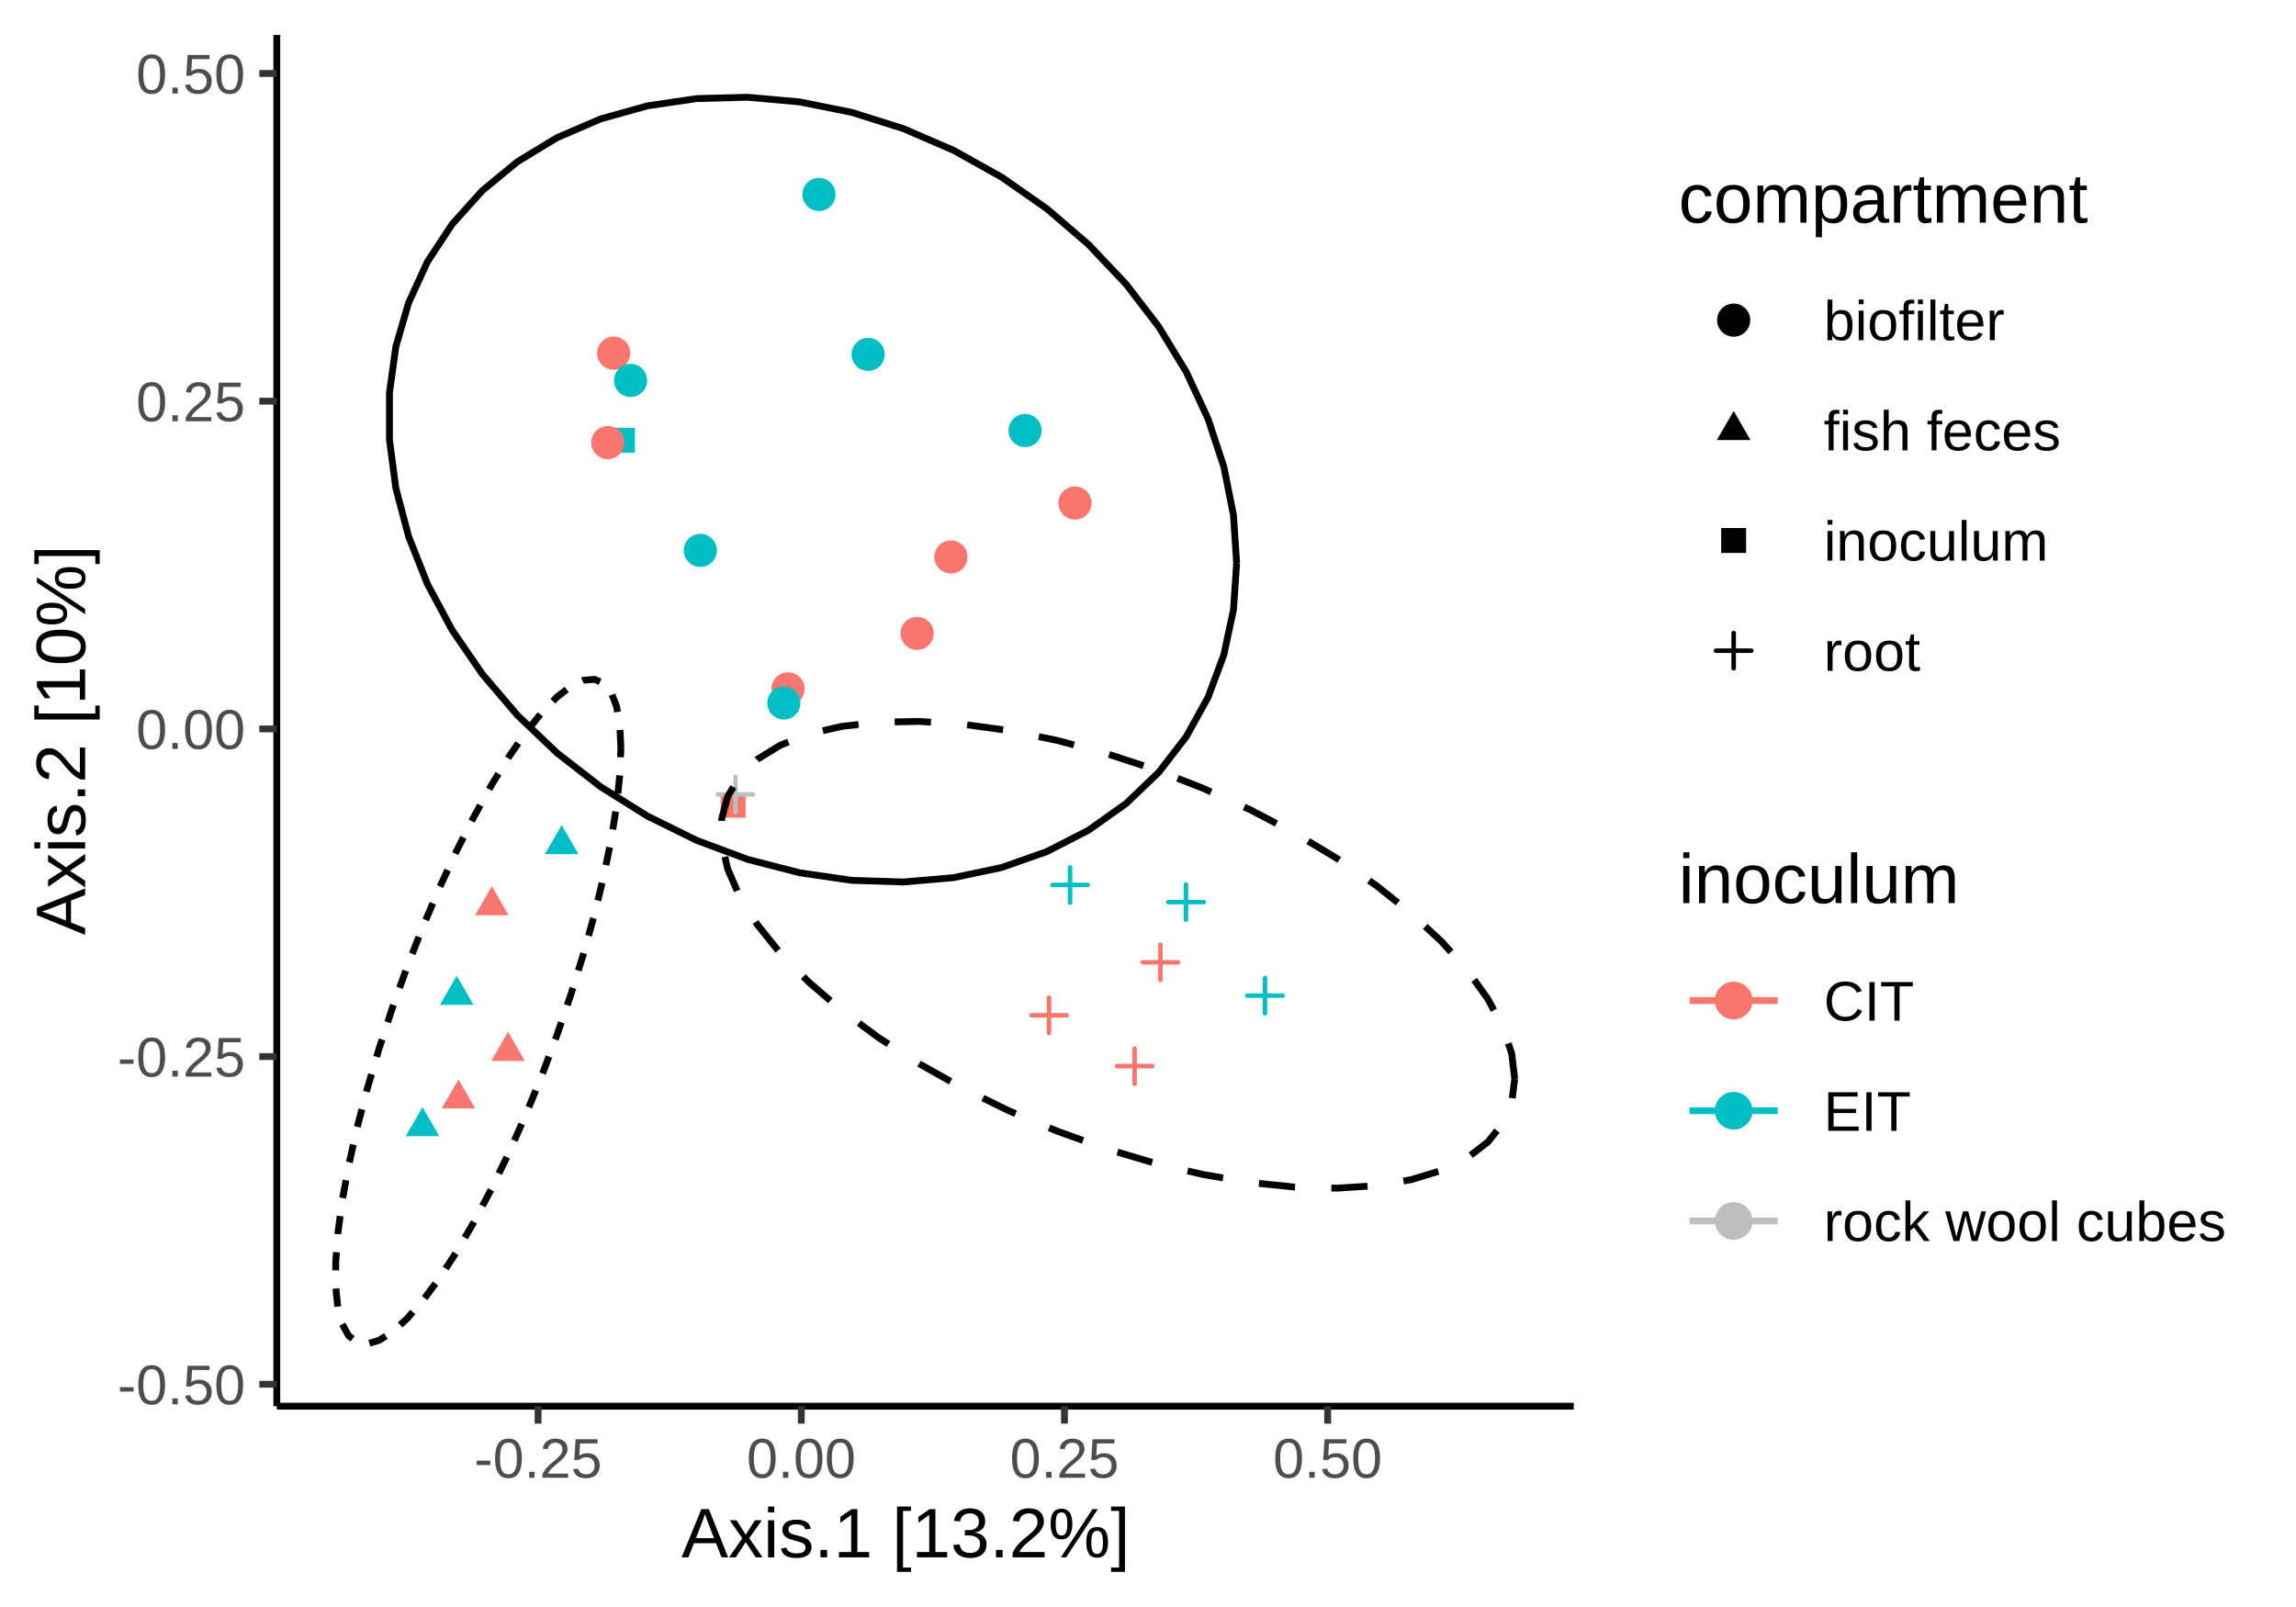
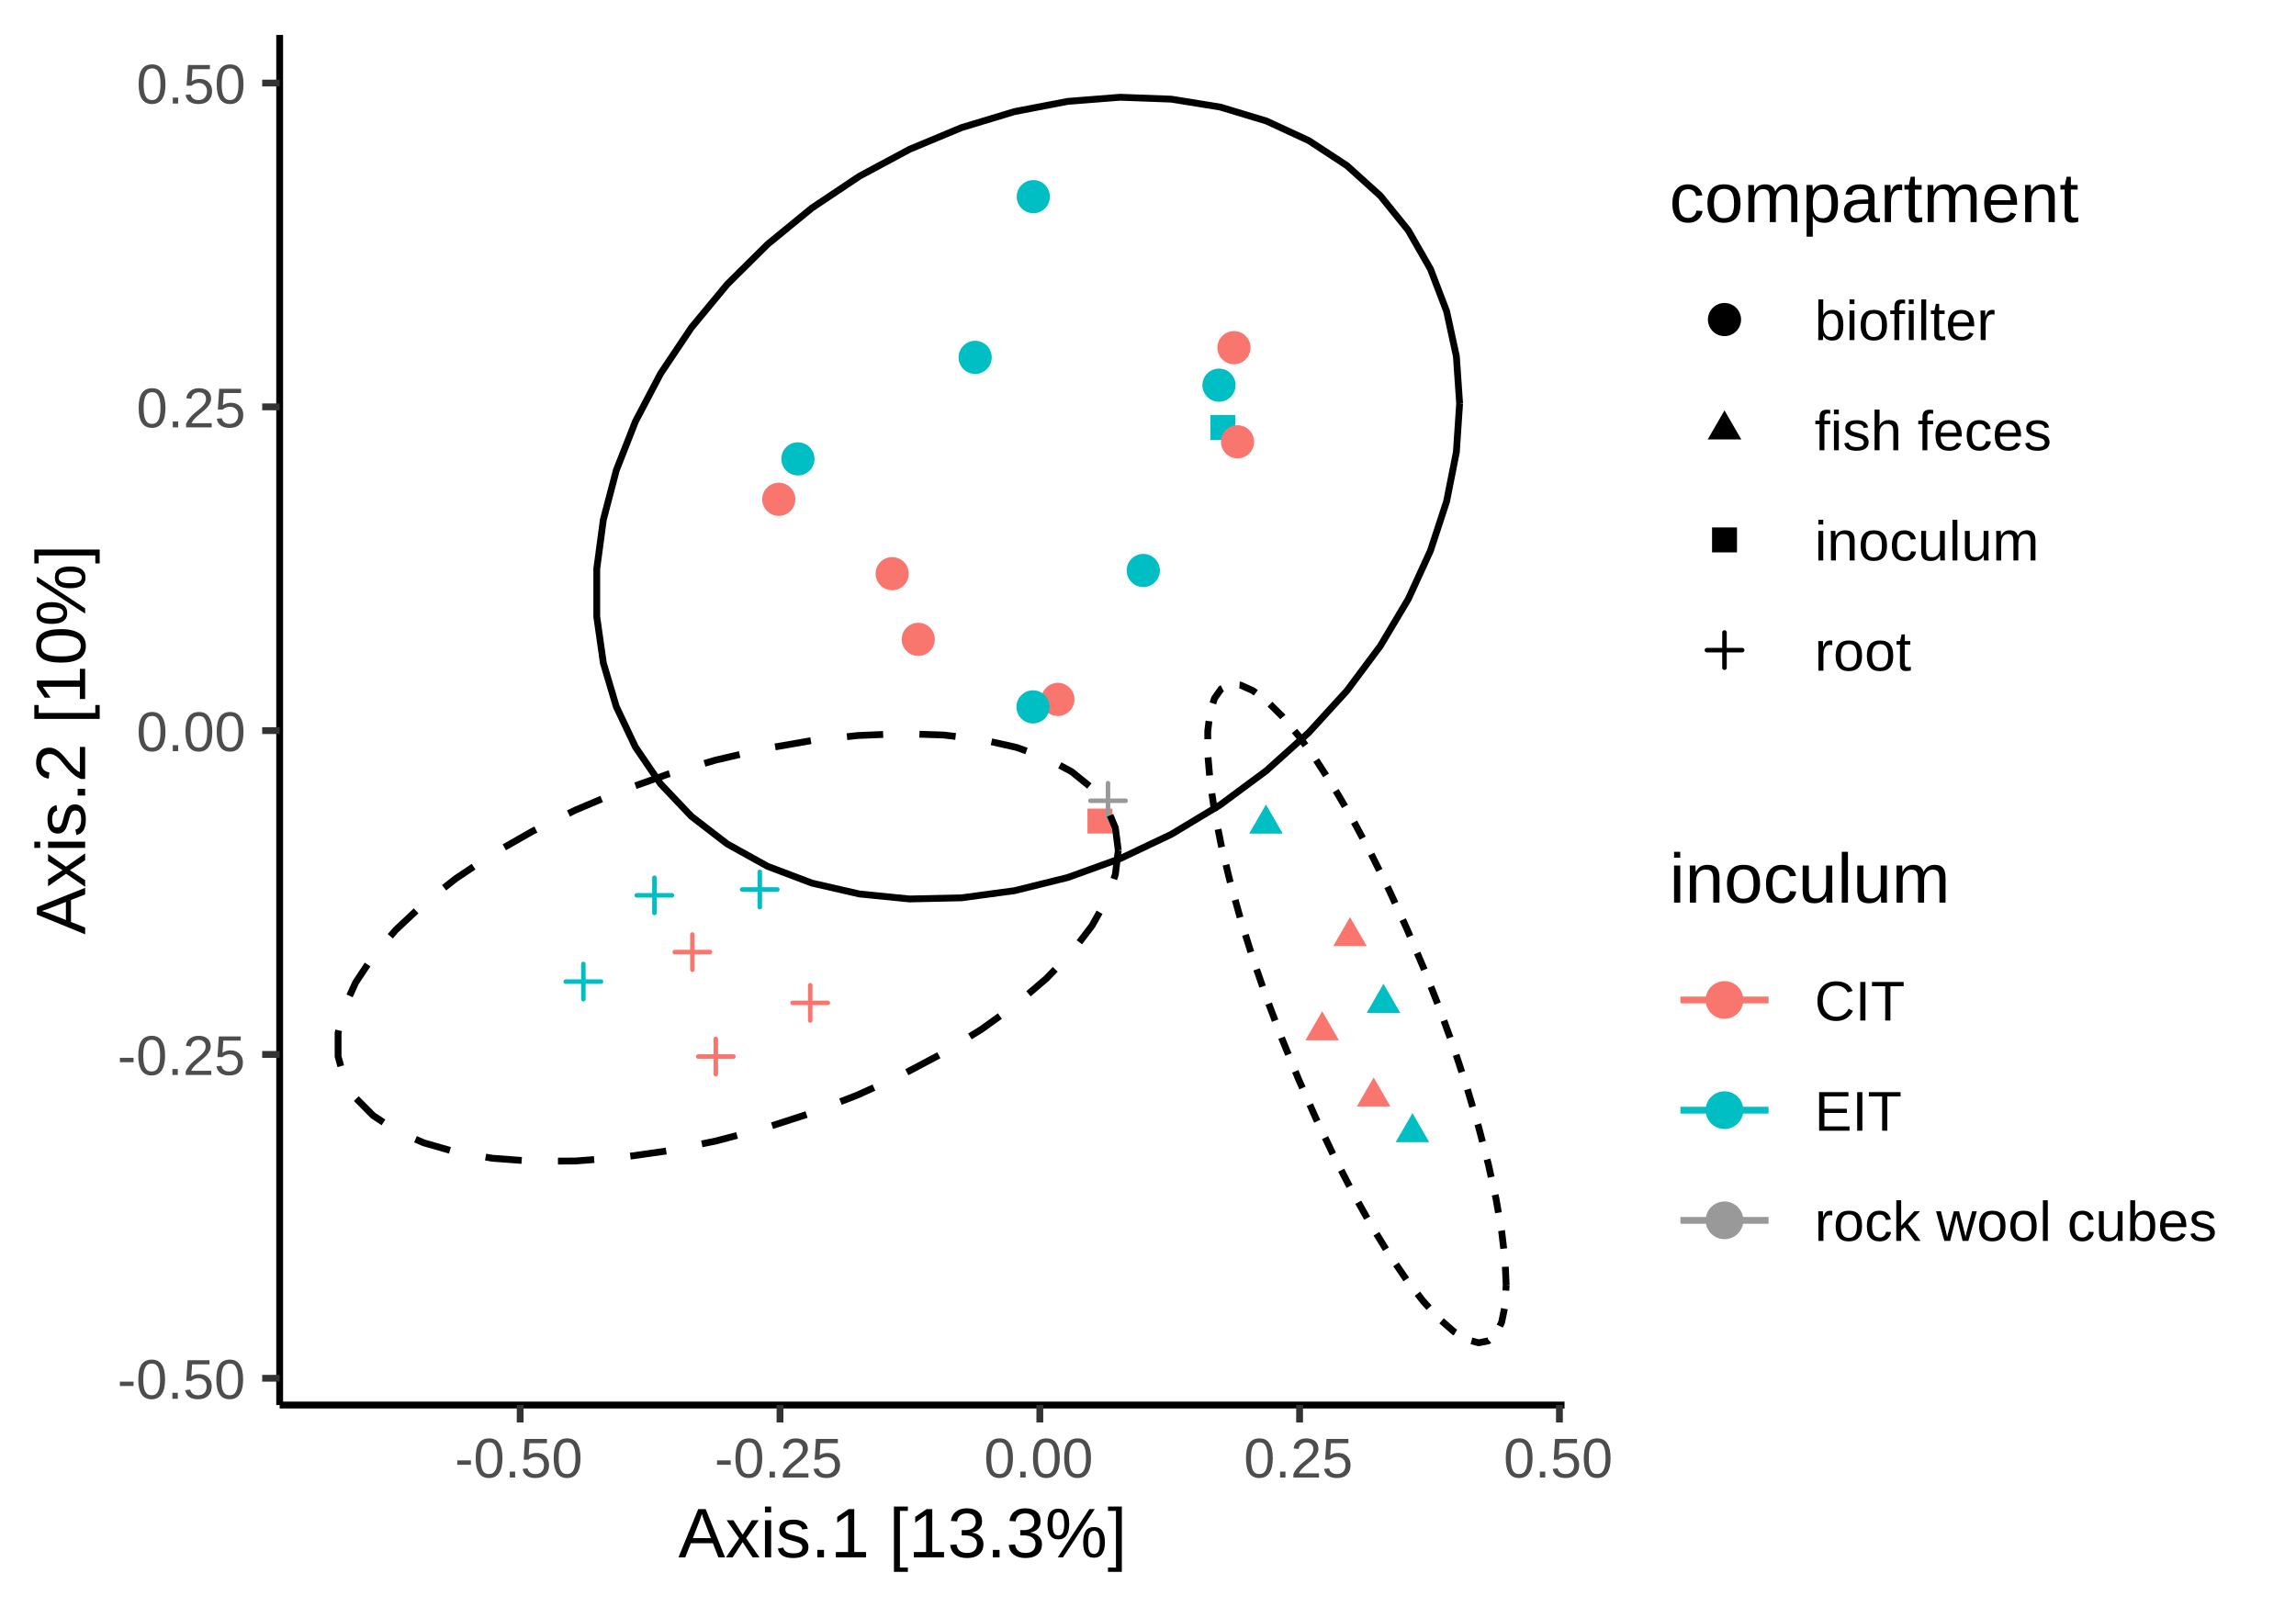
<svg xmlns="http://www.w3.org/2000/svg" viewBox="0 0 360.00 252.00">
  <defs>
    <style type="text/css">
    line, polyline, polygon, path, rect, circle {
      fill: none;
      stroke: #000000;
      stroke-linecap: round;
      stroke-linejoin: round;
      stroke-miterlimit: 10.00;
    }
  </style>
  </defs>
  <rect width="100%" height="100%" style="stroke: none; fill: #FFFFFF;" />
  <rect x="0.00" y="0.00" width="360.00" height="252.00" style="stroke-width: 1.07; stroke: #FFFFFF; fill: #FFFFFF;" />
  <defs>
-     <clipPath id="cpNDMuNDB8MjQ2Ljc1fDIyMC41MXw1LjQ4">
-       <rect x="43.40" y="5.48" width="203.35" height="215.03" />
+     <clipPath id="cpNDMuODV8MjQ1LjMxfDIyMC4zM3w1LjQ4">
+       <rect x="43.85" y="5.48" width="201.46" height="214.85" />
    </clipPath>
  </defs>
-   <rect x="43.40" y="5.48" width="203.35" height="215.03" style="stroke-width: 1.07; stroke: none; fill: #FFFFFF;" clip-path="url(#cpNDMuNDB8MjQ2Ljc1fDIyMC41MXw1LjQ4)" />
-   <polygon points="95.64,70.99 99.55,70.99 99.55,67.08 95.64,67.08 " style="stroke-width: 0.71; stroke: none; fill: #00BFC4;" clip-path="url(#cpNDMuNDB8MjQ2Ljc1fDIyMC41MXw1LjQ4)" />
-   <polygon points="113.00,128.23 116.91,128.23 116.91,124.32 113.00,124.32 " style="stroke-width: 0.71; stroke: none; fill: #F8766D;" clip-path="url(#cpNDMuNDB8MjQ2Ljc1fDIyMC41MXw1LjQ4)" />
-   <polygon points="79.65,161.81 82.28,166.37 77.02,166.37 " style="stroke-width: 0.71; stroke: none; fill: #F8766D;" clip-path="url(#cpNDMuNDB8MjQ2Ljc1fDIyMC41MXw1LjQ4)" />
-   <polygon points="77.12,138.97 79.75,143.53 74.49,143.53 " style="stroke-width: 0.71; stroke: none; fill: #F8766D;" clip-path="url(#cpNDMuNDB8MjQ2Ljc1fDIyMC41MXw1LjQ4)" />
-   <polygon points="71.89,169.27 74.52,173.83 69.26,173.83 " style="stroke-width: 0.71; stroke: none; fill: #F8766D;" clip-path="url(#cpNDMuNDB8MjQ2Ljc1fDIyMC41MXw1LjQ4)" />
-   <polygon points="66.25,173.61 68.88,178.17 63.61,178.17 " style="stroke-width: 0.71; stroke: none; fill: #00BFC4;" clip-path="url(#cpNDMuNDB8MjQ2Ljc1fDIyMC41MXw1LjQ4)" />
-   <polygon points="88.07,129.38 90.70,133.94 85.44,133.94 " style="stroke-width: 0.71; stroke: none; fill: #00BFC4;" clip-path="url(#cpNDMuNDB8MjQ2Ljc1fDIyMC41MXw1LjQ4)" />
-   <polygon points="71.61,153.01 74.24,157.57 68.98,157.57 " style="stroke-width: 0.71; stroke: none; fill: #00BFC4;" clip-path="url(#cpNDMuNDB8MjQ2Ljc1fDIyMC41MXw1LjQ4)" />
-   <line x1="112.55" y1="124.58" x2="118.08" y2="124.58" style="stroke-width: 0.71; stroke: #BEBEBE;" clip-path="url(#cpNDMuNDB8MjQ2Ljc1fDIyMC41MXw1LjQ4)" />
-   <line x1="115.32" y1="127.34" x2="115.32" y2="121.81" style="stroke-width: 0.71; stroke: #BEBEBE;" clip-path="url(#cpNDMuNDB8MjQ2Ljc1fDIyMC41MXw1LjQ4)" />
-   <circle cx="123.56" cy="108.03" r="1.95pt" style="stroke-width: 0.71; stroke: none; fill: #F8766D;" clip-path="url(#cpNDMuNDB8MjQ2Ljc1fDIyMC41MXw1LjQ4)" />
-   <circle cx="96.22" cy="55.38" r="1.95pt" style="stroke-width: 0.71; stroke: none; fill: #F8766D;" clip-path="url(#cpNDMuNDB8MjQ2Ljc1fDIyMC41MXw1LjQ4)" />
-   <circle cx="95.30" cy="69.40" r="1.95pt" style="stroke-width: 0.71; stroke: none; fill: #F8766D;" clip-path="url(#cpNDMuNDB8MjQ2Ljc1fDIyMC41MXw1LjQ4)" />
-   <circle cx="98.87" cy="59.66" r="1.95pt" style="stroke-width: 0.71; stroke: none; fill: #00BFC4;" clip-path="url(#cpNDMuNDB8MjQ2Ljc1fDIyMC41MXw1LjQ4)" />
-   <circle cx="122.90" cy="110.24" r="1.95pt" style="stroke-width: 0.71; stroke: none; fill: #00BFC4;" clip-path="url(#cpNDMuNDB8MjQ2Ljc1fDIyMC41MXw1LjQ4)" />
-   <circle cx="109.81" cy="86.31" r="1.95pt" style="stroke-width: 0.71; stroke: none; fill: #00BFC4;" clip-path="url(#cpNDMuNDB8MjQ2Ljc1fDIyMC41MXw1LjQ4)" />
-   <circle cx="149.10" cy="87.34" r="1.95pt" style="stroke-width: 0.71; stroke: none; fill: #F8766D;" clip-path="url(#cpNDMuNDB8MjQ2Ljc1fDIyMC41MXw1LjQ4)" />
-   <circle cx="168.55" cy="78.88" r="1.95pt" style="stroke-width: 0.71; stroke: none; fill: #F8766D;" clip-path="url(#cpNDMuNDB8MjQ2Ljc1fDIyMC41MXw1LjQ4)" />
-   <circle cx="143.80" cy="99.32" r="1.95pt" style="stroke-width: 0.71; stroke: none; fill: #F8766D;" clip-path="url(#cpNDMuNDB8MjQ2Ljc1fDIyMC41MXw1LjQ4)" />
-   <circle cx="160.73" cy="67.51" r="1.95pt" style="stroke-width: 0.71; stroke: none; fill: #00BFC4;" clip-path="url(#cpNDMuNDB8MjQ2Ljc1fDIyMC41MXw1LjQ4)" />
-   <circle cx="128.41" cy="30.49" r="1.95pt" style="stroke-width: 0.71; stroke: none; fill: #00BFC4;" clip-path="url(#cpNDMuNDB8MjQ2Ljc1fDIyMC41MXw1LjQ4)" />
-   <circle cx="136.12" cy="55.57" r="1.95pt" style="stroke-width: 0.71; stroke: none; fill: #00BFC4;" clip-path="url(#cpNDMuNDB8MjQ2Ljc1fDIyMC41MXw1LjQ4)" />
-   <line x1="179.18" y1="150.90" x2="184.71" y2="150.90" style="stroke-width: 0.71; stroke: #F8766D;" clip-path="url(#cpNDMuNDB8MjQ2Ljc1fDIyMC41MXw1LjQ4)" />
-   <line x1="181.95" y1="153.66" x2="181.95" y2="148.13" style="stroke-width: 0.71; stroke: #F8766D;" clip-path="url(#cpNDMuNDB8MjQ2Ljc1fDIyMC41MXw1LjQ4)" />
-   <line x1="175.14" y1="167.18" x2="180.67" y2="167.18" style="stroke-width: 0.71; stroke: #F8766D;" clip-path="url(#cpNDMuNDB8MjQ2Ljc1fDIyMC41MXw1LjQ4)" />
-   <line x1="177.90" y1="169.95" x2="177.90" y2="164.42" style="stroke-width: 0.71; stroke: #F8766D;" clip-path="url(#cpNDMuNDB8MjQ2Ljc1fDIyMC41MXw1LjQ4)" />
-   <line x1="161.72" y1="159.22" x2="167.25" y2="159.22" style="stroke-width: 0.71; stroke: #F8766D;" clip-path="url(#cpNDMuNDB8MjQ2Ljc1fDIyMC41MXw1LjQ4)" />
-   <line x1="164.48" y1="161.98" x2="164.48" y2="156.45" style="stroke-width: 0.71; stroke: #F8766D;" clip-path="url(#cpNDMuNDB8MjQ2Ljc1fDIyMC41MXw1LjQ4)" />
-   <line x1="195.58" y1="156.13" x2="201.11" y2="156.13" style="stroke-width: 0.71; stroke: #00BFC4;" clip-path="url(#cpNDMuNDB8MjQ2Ljc1fDIyMC41MXw1LjQ4)" />
-   <line x1="198.34" y1="158.90" x2="198.34" y2="153.37" style="stroke-width: 0.71; stroke: #00BFC4;" clip-path="url(#cpNDMuNDB8MjQ2Ljc1fDIyMC41MXw1LjQ4)" />
-   <line x1="183.19" y1="141.46" x2="188.72" y2="141.46" style="stroke-width: 0.71; stroke: #00BFC4;" clip-path="url(#cpNDMuNDB8MjQ2Ljc1fDIyMC41MXw1LjQ4)" />
-   <line x1="185.95" y1="144.22" x2="185.95" y2="138.69" style="stroke-width: 0.71; stroke: #00BFC4;" clip-path="url(#cpNDMuNDB8MjQ2Ljc1fDIyMC41MXw1LjQ4)" />
-   <line x1="165.02" y1="138.77" x2="170.55" y2="138.77" style="stroke-width: 0.71; stroke: #00BFC4;" clip-path="url(#cpNDMuNDB8MjQ2Ljc1fDIyMC41MXw1LjQ4)" />
-   <line x1="167.78" y1="141.54" x2="167.78" y2="136.01" style="stroke-width: 0.71; stroke: #00BFC4;" clip-path="url(#cpNDMuNDB8MjQ2Ljc1fDIyMC41MXw1LjQ4)" />
-   <polyline points="193.90,88.29 193.40,80.77 191.89,73.19 189.41,65.67 185.99,58.31 181.68,51.23 176.55,44.55 170.67,38.34 164.14,32.73 157.05,27.78 149.51,23.57 141.64,20.17 133.55,17.62 125.37,15.98 117.22,15.25 109.23,15.46 101.51,16.60 94.18,18.65 87.36,21.58 81.14,25.35 75.63,29.89 70.90,35.15 67.02,41.04 64.07,47.47 62.07,54.34 61.07,61.56 61.07,69.00 62.07,76.57 64.07,84.13 67.02,91.59 70.90,98.82 75.63,105.71 81.14,112.17 87.36,118.09 94.18,123.38 101.51,127.97 109.23,131.78 117.22,134.76 125.37,136.86 133.55,138.05 141.64,138.31 149.51,137.63 157.05,136.04 164.14,133.54 170.67,130.19 176.55,126.02 181.68,121.11 185.99,115.53 189.41,109.36 191.89,102.69 193.40,95.63 193.90,88.29 " style="stroke-width: 1.07; stroke-linecap: butt;" clip-path="url(#cpNDMuNDB8MjQ2Ljc1fDIyMC41MXw1LjQ4)" />
-   <polyline points="97.35,117.31 97.18,113.72 96.68,110.80 95.84,108.61 94.69,107.18 93.24,106.53 91.51,106.67 89.53,107.60 87.33,109.30 84.95,111.74 82.41,114.90 79.76,118.72 77.04,123.15 74.29,128.11 71.54,133.53 68.85,139.34 66.25,145.44 63.79,151.74 61.49,158.14 59.40,164.55 57.54,170.87 55.95,177.00 54.65,182.86 53.65,188.34 52.98,193.38 52.64,197.89 52.64,201.81 52.98,205.07 53.65,207.62 54.65,209.44 55.95,210.48 57.54,210.74 59.40,210.20 61.49,208.89 63.79,206.81 66.25,204.00 68.85,200.51 71.54,196.38 74.29,191.67 77.04,186.47 79.76,180.84 82.41,174.88 84.95,168.67 87.33,162.31 89.53,155.89 91.51,149.51 93.24,143.28 94.69,137.27 95.84,131.59 96.68,126.31 97.18,121.53 97.35,117.31 " style="stroke-width: 1.07; stroke-dasharray: 2.85,2.85; stroke-linecap: butt;" clip-path="url(#cpNDMuNDB8MjQ2Ljc1fDIyMC41MXw1LjQ4)" />
-   <polyline points="237.50,169.19 237.03,165.23 235.63,161.04 233.30,156.67 230.10,152.20 226.07,147.69 221.26,143.22 215.76,138.84 209.65,134.63 203.01,130.64 195.96,126.95 188.59,123.60 181.02,120.64 173.36,118.13 165.73,116.10 158.24,114.57 151.02,113.58 144.16,113.13 137.77,113.25 131.95,113.91 126.79,115.11 122.36,116.85 118.74,119.07 115.97,121.77 114.10,124.89 113.16,128.38 113.16,132.20 114.10,136.28 115.97,140.57 118.74,144.99 122.36,149.49 126.79,153.99 131.95,158.42 137.77,162.73 144.16,166.83 151.02,170.68 158.24,174.21 165.73,177.37 173.36,180.11 181.02,182.39 188.59,184.17 195.96,185.43 203.01,186.15 209.65,186.32 215.76,185.93 221.26,184.99 226.07,183.52 230.10,181.54 233.30,179.07 235.63,176.16 237.03,172.85 237.50,169.19 " style="stroke-width: 1.07; stroke-dasharray: 5.69,5.69; stroke-linecap: butt;" clip-path="url(#cpNDMuNDB8MjQ2Ljc1fDIyMC41MXw1LjQ4)" />
+   <rect x="43.85" y="5.48" width="201.46" height="214.85" style="stroke-width: 1.07; stroke: none; fill: #FFFFFF;" clip-path="url(#cpNDMuODV8MjQ1LjMxfDIyMC4zM3w1LjQ4)" />
+   <polygon points="189.78,68.98 193.69,68.98 193.69,65.07 189.78,65.07 " style="stroke-width: 0.71; stroke: none; fill: #00BFC4;" clip-path="url(#cpNDMuODV8MjQ1LjMxfDIyMC4zM3w1LjQ4)" />
+   <polygon points="170.51,130.71 174.42,130.71 174.42,126.80 170.51,126.80 " style="stroke-width: 0.71; stroke: none; fill: #F8766D;" clip-path="url(#cpNDMuODV8MjQ1LjMxfDIyMC4zM3w1LjQ4)" />
+   <polygon points="207.31,158.57 209.94,163.13 204.68,163.13 " style="stroke-width: 0.71; stroke: none; fill: #F8766D;" clip-path="url(#cpNDMuODV8MjQ1LjMxfDIyMC4zM3w1LjQ4)" />
+   <polygon points="211.67,143.81 214.31,148.37 209.04,148.37 " style="stroke-width: 0.71; stroke: none; fill: #F8766D;" clip-path="url(#cpNDMuODV8MjQ1LjMxfDIyMC4zM3w1LjQ4)" />
+   <polygon points="215.38,168.95 218.01,173.51 212.75,173.51 " style="stroke-width: 0.71; stroke: none; fill: #F8766D;" clip-path="url(#cpNDMuODV8MjQ1LjMxfDIyMC4zM3w1LjQ4)" />
+   <polygon points="221.47,174.55 224.10,179.11 218.83,179.11 " style="stroke-width: 0.71; stroke: none; fill: #00BFC4;" clip-path="url(#cpNDMuODV8MjQ1LjMxfDIyMC4zM3w1LjQ4)" />
+   <polygon points="198.50,126.16 201.13,130.72 195.86,130.72 " style="stroke-width: 0.71; stroke: none; fill: #00BFC4;" clip-path="url(#cpNDMuODV8MjQ1LjMxfDIyMC4zM3w1LjQ4)" />
+   <polygon points="216.92,154.27 219.55,158.83 214.29,158.83 " style="stroke-width: 0.71; stroke: none; fill: #00BFC4;" clip-path="url(#cpNDMuODV8MjQ1LjMxfDIyMC4zM3w1LjQ4)" />
+   <line x1="170.96" y1="125.57" x2="176.49" y2="125.57" style="stroke-width: 0.71; stroke: #999999;" clip-path="url(#cpNDMuODV8MjQ1LjMxfDIyMC4zM3w1LjQ4)" />
+   <line x1="173.73" y1="128.34" x2="173.73" y2="122.81" style="stroke-width: 0.71; stroke: #999999;" clip-path="url(#cpNDMuODV8MjQ1LjMxfDIyMC4zM3w1LjQ4)" />
+   <circle cx="165.87" cy="109.68" r="1.95pt" style="stroke-width: 0.71; stroke: none; fill: #F8766D;" clip-path="url(#cpNDMuODV8MjQ1LjMxfDIyMC4zM3w1LjQ4)" />
+   <circle cx="193.48" cy="54.52" r="1.95pt" style="stroke-width: 0.71; stroke: none; fill: #F8766D;" clip-path="url(#cpNDMuODV8MjQ1LjMxfDIyMC4zM3w1LjQ4)" />
+   <circle cx="194.04" cy="69.28" r="1.95pt" style="stroke-width: 0.71; stroke: none; fill: #F8766D;" clip-path="url(#cpNDMuODV8MjQ1LjMxfDIyMC4zM3w1LjQ4)" />
+   <circle cx="191.13" cy="60.40" r="1.95pt" style="stroke-width: 0.71; stroke: none; fill: #00BFC4;" clip-path="url(#cpNDMuODV8MjQ1LjMxfDIyMC4zM3w1LjQ4)" />
+   <circle cx="161.97" cy="110.85" r="1.95pt" style="stroke-width: 0.71; stroke: none; fill: #00BFC4;" clip-path="url(#cpNDMuODV8MjQ1LjMxfDIyMC4zM3w1LjQ4)" />
+   <circle cx="179.26" cy="89.46" r="1.95pt" style="stroke-width: 0.71; stroke: none; fill: #00BFC4;" clip-path="url(#cpNDMuODV8MjQ1LjMxfDIyMC4zM3w1LjQ4)" />
+   <circle cx="139.89" cy="89.96" r="1.95pt" style="stroke-width: 0.71; stroke: none; fill: #F8766D;" clip-path="url(#cpNDMuODV8MjQ1LjMxfDIyMC4zM3w1LjQ4)" />
+   <circle cx="122.11" cy="78.30" r="1.95pt" style="stroke-width: 0.71; stroke: none; fill: #F8766D;" clip-path="url(#cpNDMuODV8MjQ1LjMxfDIyMC4zM3w1LjQ4)" />
+   <circle cx="143.98" cy="100.26" r="1.95pt" style="stroke-width: 0.71; stroke: none; fill: #F8766D;" clip-path="url(#cpNDMuODV8MjQ1LjMxfDIyMC4zM3w1LjQ4)" />
+   <circle cx="125.11" cy="71.96" r="1.95pt" style="stroke-width: 0.71; stroke: none; fill: #00BFC4;" clip-path="url(#cpNDMuODV8MjQ1LjMxfDIyMC4zM3w1LjQ4)" />
+   <circle cx="162.02" cy="30.84" r="1.95pt" style="stroke-width: 0.71; stroke: none; fill: #00BFC4;" clip-path="url(#cpNDMuODV8MjQ1LjMxfDIyMC4zM3w1LjQ4)" />
+   <circle cx="152.90" cy="56.04" r="1.95pt" style="stroke-width: 0.71; stroke: none; fill: #00BFC4;" clip-path="url(#cpNDMuODV8MjQ1LjMxfDIyMC4zM3w1LjQ4)" />
+   <line x1="105.79" y1="149.30" x2="111.32" y2="149.30" style="stroke-width: 0.71; stroke: #F8766D;" clip-path="url(#cpNDMuODV8MjQ1LjMxfDIyMC4zM3w1LjQ4)" />
+   <line x1="108.56" y1="152.07" x2="108.56" y2="146.54" style="stroke-width: 0.71; stroke: #F8766D;" clip-path="url(#cpNDMuODV8MjQ1LjMxfDIyMC4zM3w1LjQ4)" />
+   <line x1="109.48" y1="165.68" x2="115.01" y2="165.68" style="stroke-width: 0.71; stroke: #F8766D;" clip-path="url(#cpNDMuODV8MjQ1LjMxfDIyMC4zM3w1LjQ4)" />
+   <line x1="112.24" y1="168.45" x2="112.24" y2="162.92" style="stroke-width: 0.71; stroke: #F8766D;" clip-path="url(#cpNDMuODV8MjQ1LjMxfDIyMC4zM3w1LjQ4)" />
+   <line x1="124.27" y1="157.27" x2="129.80" y2="157.27" style="stroke-width: 0.71; stroke: #F8766D;" clip-path="url(#cpNDMuODV8MjQ1LjMxfDIyMC4zM3w1LjQ4)" />
+   <line x1="127.04" y1="160.03" x2="127.04" y2="154.50" style="stroke-width: 0.71; stroke: #F8766D;" clip-path="url(#cpNDMuODV8MjQ1LjMxfDIyMC4zM3w1LjQ4)" />
+   <line x1="88.71" y1="153.93" x2="94.24" y2="153.93" style="stroke-width: 0.71; stroke: #00BFC4;" clip-path="url(#cpNDMuODV8MjQ1LjMxfDIyMC4zM3w1LjQ4)" />
+   <line x1="91.47" y1="156.69" x2="91.47" y2="151.16" style="stroke-width: 0.71; stroke: #00BFC4;" clip-path="url(#cpNDMuODV8MjQ1LjMxfDIyMC4zM3w1LjQ4)" />
+   <line x1="99.84" y1="140.40" x2="105.37" y2="140.40" style="stroke-width: 0.71; stroke: #00BFC4;" clip-path="url(#cpNDMuODV8MjQ1LjMxfDIyMC4zM3w1LjQ4)" />
+   <line x1="102.61" y1="143.17" x2="102.61" y2="137.64" style="stroke-width: 0.71; stroke: #00BFC4;" clip-path="url(#cpNDMuODV8MjQ1LjMxfDIyMC4zM3w1LjQ4)" />
+   <line x1="116.36" y1="139.48" x2="121.89" y2="139.48" style="stroke-width: 0.71; stroke: #00BFC4;" clip-path="url(#cpNDMuODV8MjQ1LjMxfDIyMC4zM3w1LjQ4)" />
+   <line x1="119.13" y1="142.25" x2="119.13" y2="136.72" style="stroke-width: 0.71; stroke: #00BFC4;" clip-path="url(#cpNDMuODV8MjQ1LjMxfDIyMC4zM3w1LjQ4)" />
+   <polyline points="228.86,63.27 228.35,55.87 226.82,48.81 224.29,42.19 220.81,36.12 216.42,30.69 211.19,25.97 205.21,22.05 198.55,18.97 191.33,16.79 183.66,15.55 175.64,15.25 167.40,15.90 159.07,17.50 150.77,20.01 142.62,23.41 134.76,27.63 127.30,32.62 120.35,38.31 114.02,44.59 108.40,51.38 103.58,58.58 99.64,66.08 96.63,73.75 94.60,81.50 93.57,89.19 93.57,96.71 94.60,103.96 96.63,110.81 99.64,117.16 103.58,122.93 108.40,128.01 114.02,132.34 120.35,135.85 127.30,138.48 134.76,140.19 142.62,140.97 150.77,140.79 159.07,139.67 167.40,137.61 175.64,134.64 183.66,130.83 191.33,126.21 198.55,120.86 205.21,114.87 211.19,108.32 216.42,101.31 220.81,93.95 224.29,86.35 226.82,78.62 228.35,70.89 228.86,63.27 " style="stroke-width: 1.07; stroke-linecap: butt;" clip-path="url(#cpNDMuODV8MjQ1LjMxfDIyMC4zM3w1LjQ4)" />
+   <polyline points="236.16,201.49 235.98,197.57 235.45,193.07 234.58,188.05 233.37,182.59 231.85,176.77 230.05,170.68 227.98,164.41 225.68,158.06 223.18,151.72 220.52,145.49 217.75,139.46 214.90,133.73 212.02,128.38 209.15,123.50 206.34,119.15 203.62,115.40 201.04,112.32 198.63,109.94 196.44,108.30 194.50,107.43 192.84,107.34 191.47,108.03 190.43,109.50 189.73,111.71 189.37,114.64 189.37,118.24 189.73,122.46 190.43,127.23 191.47,132.48 192.84,138.14 194.50,144.10 196.44,150.30 198.63,156.62 201.04,162.98 203.62,169.27 206.34,175.41 209.15,181.30 212.02,186.85 214.90,191.98 217.75,196.61 220.52,200.66 223.18,204.08 225.68,206.82 227.98,208.83 230.05,210.09 231.85,210.57 233.37,210.26 234.58,209.18 235.45,207.34 235.98,204.76 236.16,201.49 " style="stroke-width: 1.07; stroke-dasharray: 2.85,2.85; stroke-linecap: butt;" clip-path="url(#cpNDMuODV8MjQ1LjMxfDIyMC4zM3w1LjQ4)" />
+   <polyline points="175.34,133.35 174.88,129.80 173.50,126.52 171.21,123.59 168.06,121.03 164.09,118.89 159.37,117.20 153.95,115.98 147.94,115.26 141.41,115.05 134.47,115.34 127.22,116.14 119.77,117.43 112.23,119.19 104.73,121.40 97.36,124.02 90.25,127.02 83.51,130.34 77.22,133.93 71.50,137.75 66.42,141.73 62.06,145.82 58.50,149.95 55.77,154.06 53.94,158.09 53.01,161.97 53.01,165.65 53.94,169.07 55.77,172.18 58.50,174.93 62.06,177.29 66.42,179.20 71.50,180.66 77.22,181.63 83.51,182.10 90.25,182.06 97.36,181.51 104.73,180.46 112.23,178.93 119.77,176.94 127.22,174.53 134.47,171.71 141.41,168.55 147.94,165.09 153.95,161.37 159.37,157.46 164.09,153.42 168.06,149.30 171.21,145.18 173.50,141.10 174.88,137.14 175.34,133.35 " style="stroke-width: 1.07; stroke-dasharray: 5.69,5.69; stroke-linecap: butt;" clip-path="url(#cpNDMuODV8MjQ1LjMxfDIyMC4zM3w1LjQ4)" />
  <defs>
    <clipPath id="cpMC4wMHwzNjAuMDB8MjUyLjAwfDAuMDA=">
      <rect x="0.00" y="0.00" width="360.00" height="252.00" />
    </clipPath>
  </defs>
-   <polyline points="43.40,220.51 43.40,5.48 " style="stroke-width: 1.07; stroke-linecap: butt;" clip-path="url(#cpMC4wMHwzNjAuMDB8MjUyLjAwfDAuMDA=)" />
+   <polyline points="43.85,220.33 43.85,5.48 " style="stroke-width: 1.07; stroke-linecap: butt;" clip-path="url(#cpMC4wMHwzNjAuMDB8MjUyLjAwfDAuMDA=)" />
  <g clip-path="url(#cpMC4wMHwzNjAuMDB8MjUyLjAwfDAuMDA=)">
-     <text x="18.41" y="220.22" style="font-size: 8.80px; fill: #4D4D4D; font-family: Arial;" textLength="20.06px" lengthAdjust="spacingAndGlyphs">-0.50</text>
+     <text x="18.41" y="219.35" style="font-size: 8.80px; fill: #4D4D4D; font-family: Arial;" textLength="20.51px" lengthAdjust="spacingAndGlyphs">-0.50</text>
  </g>
  <g clip-path="url(#cpMC4wMHwzNjAuMDB8MjUyLjAwfDAuMDA=)">
-     <text x="18.41" y="168.83" style="font-size: 8.80px; fill: #4D4D4D; font-family: Arial;" textLength="20.06px" lengthAdjust="spacingAndGlyphs">-0.25</text>
+     <text x="18.41" y="168.57" style="font-size: 8.80px; fill: #4D4D4D; font-family: Arial;" textLength="20.51px" lengthAdjust="spacingAndGlyphs">-0.25</text>
  </g>
  <g clip-path="url(#cpMC4wMHwzNjAuMDB8MjUyLjAwfDAuMDA=)">
-     <text x="21.34" y="117.45" style="font-size: 8.80px; fill: #4D4D4D; font-family: Arial;" textLength="17.13px" lengthAdjust="spacingAndGlyphs">0.00</text>
+     <text x="21.40" y="117.79" style="font-size: 8.80px; fill: #4D4D4D; font-family: Arial;" textLength="17.52px" lengthAdjust="spacingAndGlyphs">0.00</text>
  </g>
  <g clip-path="url(#cpMC4wMHwzNjAuMDB8MjUyLjAwfDAuMDA=)">
-     <text x="21.34" y="66.06" style="font-size: 8.80px; fill: #4D4D4D; font-family: Arial;" textLength="17.13px" lengthAdjust="spacingAndGlyphs">0.25</text>
+     <text x="21.40" y="67.02" style="font-size: 8.80px; fill: #4D4D4D; font-family: Arial;" textLength="17.52px" lengthAdjust="spacingAndGlyphs">0.25</text>
  </g>
  <g clip-path="url(#cpMC4wMHwzNjAuMDB8MjUyLjAwfDAuMDA=)">
-     <text x="21.34" y="14.67" style="font-size: 8.80px; fill: #4D4D4D; font-family: Arial;" textLength="17.13px" lengthAdjust="spacingAndGlyphs">0.50</text>
+     <text x="21.40" y="16.24" style="font-size: 8.80px; fill: #4D4D4D; font-family: Arial;" textLength="17.52px" lengthAdjust="spacingAndGlyphs">0.50</text>
  </g>
-   <polyline points="40.66,217.07 43.40,217.07 " style="stroke-width: 1.07; stroke: #333333; stroke-linecap: butt;" clip-path="url(#cpMC4wMHwzNjAuMDB8MjUyLjAwfDAuMDA=)" />
-   <polyline points="40.66,165.68 43.40,165.68 " style="stroke-width: 1.07; stroke: #333333; stroke-linecap: butt;" clip-path="url(#cpMC4wMHwzNjAuMDB8MjUyLjAwfDAuMDA=)" />
-   <polyline points="40.66,114.30 43.40,114.30 " style="stroke-width: 1.07; stroke: #333333; stroke-linecap: butt;" clip-path="url(#cpMC4wMHwzNjAuMDB8MjUyLjAwfDAuMDA=)" />
-   <polyline points="40.66,62.91 43.40,62.91 " style="stroke-width: 1.07; stroke: #333333; stroke-linecap: butt;" clip-path="url(#cpMC4wMHwzNjAuMDB8MjUyLjAwfDAuMDA=)" />
-   <polyline points="40.66,11.52 43.40,11.52 " style="stroke-width: 1.07; stroke: #333333; stroke-linecap: butt;" clip-path="url(#cpMC4wMHwzNjAuMDB8MjUyLjAwfDAuMDA=)" />
-   <polyline points="43.40,220.51 246.75,220.51 " style="stroke-width: 1.07; stroke-linecap: butt;" clip-path="url(#cpMC4wMHwzNjAuMDB8MjUyLjAwfDAuMDA=)" />
-   <polyline points="84.37,223.25 84.37,220.51 " style="stroke-width: 1.07; stroke: #333333; stroke-linecap: butt;" clip-path="url(#cpMC4wMHwzNjAuMDB8MjUyLjAwfDAuMDA=)" />
-   <polyline points="125.64,223.25 125.64,220.51 " style="stroke-width: 1.07; stroke: #333333; stroke-linecap: butt;" clip-path="url(#cpMC4wMHwzNjAuMDB8MjUyLjAwfDAuMDA=)" />
-   <polyline points="166.90,223.25 166.90,220.51 " style="stroke-width: 1.07; stroke: #333333; stroke-linecap: butt;" clip-path="url(#cpMC4wMHwzNjAuMDB8MjUyLjAwfDAuMDA=)" />
-   <polyline points="208.17,223.25 208.17,220.51 " style="stroke-width: 1.07; stroke: #333333; stroke-linecap: butt;" clip-path="url(#cpMC4wMHwzNjAuMDB8MjUyLjAwfDAuMDA=)" />
+   <polyline points="41.11,216.13 43.85,216.13 " style="stroke-width: 1.07; stroke: #333333; stroke-linecap: butt;" clip-path="url(#cpMC4wMHwzNjAuMDB8MjUyLjAwfDAuMDA=)" />
+   <polyline points="41.11,165.35 43.85,165.35 " style="stroke-width: 1.07; stroke: #333333; stroke-linecap: butt;" clip-path="url(#cpMC4wMHwzNjAuMDB8MjUyLjAwfDAuMDA=)" />
+   <polyline points="41.11,114.57 43.85,114.57 " style="stroke-width: 1.07; stroke: #333333; stroke-linecap: butt;" clip-path="url(#cpMC4wMHwzNjAuMDB8MjUyLjAwfDAuMDA=)" />
+   <polyline points="41.11,63.80 43.85,63.80 " style="stroke-width: 1.07; stroke: #333333; stroke-linecap: butt;" clip-path="url(#cpMC4wMHwzNjAuMDB8MjUyLjAwfDAuMDA=)" />
+   <polyline points="41.11,13.02 43.85,13.02 " style="stroke-width: 1.07; stroke: #333333; stroke-linecap: butt;" clip-path="url(#cpMC4wMHwzNjAuMDB8MjUyLjAwfDAuMDA=)" />
+   <polyline points="43.85,220.33 245.31,220.33 " style="stroke-width: 1.07; stroke-linecap: butt;" clip-path="url(#cpMC4wMHwzNjAuMDB8MjUyLjAwfDAuMDA=)" />
+   <polyline points="81.56,223.07 81.56,220.33 " style="stroke-width: 1.07; stroke: #333333; stroke-linecap: butt;" clip-path="url(#cpMC4wMHwzNjAuMDB8MjUyLjAwfDAuMDA=)" />
+   <polyline points="122.30,223.07 122.30,220.33 " style="stroke-width: 1.07; stroke: #333333; stroke-linecap: butt;" clip-path="url(#cpMC4wMHwzNjAuMDB8MjUyLjAwfDAuMDA=)" />
+   <polyline points="163.04,223.07 163.04,220.33 " style="stroke-width: 1.07; stroke: #333333; stroke-linecap: butt;" clip-path="url(#cpMC4wMHwzNjAuMDB8MjUyLjAwfDAuMDA=)" />
+   <polyline points="203.77,223.07 203.77,220.33 " style="stroke-width: 1.07; stroke: #333333; stroke-linecap: butt;" clip-path="url(#cpMC4wMHwzNjAuMDB8MjUyLjAwfDAuMDA=)" />
+   <polyline points="244.51,223.07 244.51,220.33 " style="stroke-width: 1.07; stroke: #333333; stroke-linecap: butt;" clip-path="url(#cpMC4wMHwzNjAuMDB8MjUyLjAwfDAuMDA=)" />
  <g clip-path="url(#cpMC4wMHwzNjAuMDB8MjUyLjAwfDAuMDA=)">
-     <text x="74.35" y="231.74" style="font-size: 8.80px; fill: #4D4D4D; font-family: Arial;" textLength="20.06px" lengthAdjust="spacingAndGlyphs">-0.25</text>
+     <text x="71.31" y="231.70" style="font-size: 8.80px; fill: #4D4D4D; font-family: Arial;" textLength="20.51px" lengthAdjust="spacingAndGlyphs">-0.50</text>
  </g>
  <g clip-path="url(#cpMC4wMHwzNjAuMDB8MjUyLjAwfDAuMDA=)">
-     <text x="117.07" y="231.74" style="font-size: 8.80px; fill: #4D4D4D; font-family: Arial;" textLength="17.13px" lengthAdjust="spacingAndGlyphs">0.00</text>
+     <text x="112.04" y="231.70" style="font-size: 8.80px; fill: #4D4D4D; font-family: Arial;" textLength="20.51px" lengthAdjust="spacingAndGlyphs">-0.25</text>
  </g>
  <g clip-path="url(#cpMC4wMHwzNjAuMDB8MjUyLjAwfDAuMDA=)">
-     <text x="158.34" y="231.74" style="font-size: 8.80px; fill: #4D4D4D; font-family: Arial;" textLength="17.13px" lengthAdjust="spacingAndGlyphs">0.25</text>
+     <text x="154.28" y="231.70" style="font-size: 8.80px; fill: #4D4D4D; font-family: Arial;" textLength="17.52px" lengthAdjust="spacingAndGlyphs">0.00</text>
  </g>
  <g clip-path="url(#cpMC4wMHwzNjAuMDB8MjUyLjAwfDAuMDA=)">
-     <text x="199.60" y="231.74" style="font-size: 8.80px; fill: #4D4D4D; font-family: Arial;" textLength="17.13px" lengthAdjust="spacingAndGlyphs">0.50</text>
+     <text x="195.02" y="231.70" style="font-size: 8.80px; fill: #4D4D4D; font-family: Arial;" textLength="17.52px" lengthAdjust="spacingAndGlyphs">0.25</text>
  </g>
  <g clip-path="url(#cpMC4wMHwzNjAuMDB8MjUyLjAwfDAuMDA=)">
-     <text x="106.86" y="244.21" style="font-size: 11.00px; font-family: Arial;" textLength="76.43px" lengthAdjust="spacingAndGlyphs">Axis.1   [13.2%]</text>
+     <text x="235.75" y="231.70" style="font-size: 8.80px; fill: #4D4D4D; font-family: Arial;" textLength="17.52px" lengthAdjust="spacingAndGlyphs">0.50</text>
  </g>
  <g clip-path="url(#cpMC4wMHwzNjAuMDB8MjUyLjAwfDAuMDA=)">
-     <text transform="translate(13.35,146.62) rotate(-90)" style="font-size: 11.00px; font-family: Arial;" textLength="67.25px" lengthAdjust="spacingAndGlyphs">Axis.2   [10%]</text>
-   </g>
-   <rect x="257.71" y="20.41" width="75.15" height="95.75" style="stroke-width: 1.07; stroke: none; fill: #FFFFFF;" clip-path="url(#cpMC4wMHwzNjAuMDB8MjUyLjAwfDAuMDA=)" />
-   <g clip-path="url(#cpMC4wMHwzNjAuMDB8MjUyLjAwfDAuMDA=)">
-     <text x="263.19" y="34.92" style="font-size: 11.00px; font-family: Arial;" textLength="64.19px" lengthAdjust="spacingAndGlyphs">compartment</text>
-   </g>
-   <circle cx="271.83" cy="50.20" r="1.95pt" style="stroke-width: 0.71; stroke: none; fill: #000000;" clip-path="url(#cpMC4wMHwzNjAuMDB8MjUyLjAwfDAuMDA=)" />
-   <polygon points="271.83,64.44 274.46,69.00 269.19,69.00 " style="stroke-width: 0.71; stroke: none; fill: #000000;" clip-path="url(#cpMC4wMHwzNjAuMDB8MjUyLjAwfDAuMDA=)" />
-   <polygon points="269.87,86.71 273.78,86.71 273.78,82.80 269.87,82.80 " style="stroke-width: 0.71; stroke: none; fill: #000000;" clip-path="url(#cpMC4wMHwzNjAuMDB8MjUyLjAwfDAuMDA=)" />
-   <line x1="269.06" y1="102.04" x2="274.59" y2="102.04" style="stroke-width: 0.71;" clip-path="url(#cpMC4wMHwzNjAuMDB8MjUyLjAwfDAuMDA=)" />
-   <line x1="271.83" y1="104.80" x2="271.83" y2="99.27" style="stroke-width: 0.71;" clip-path="url(#cpMC4wMHwzNjAuMDB8MjUyLjAwfDAuMDA=)" />
-   <g clip-path="url(#cpMC4wMHwzNjAuMDB8MjUyLjAwfDAuMDA=)">
-     <text x="285.95" y="53.35" style="font-size: 8.80px; font-family: Arial;" textLength="28.37px" lengthAdjust="spacingAndGlyphs">biofilter</text>
+     <text x="106.37" y="244.21" style="font-size: 11.00px; font-family: Arial;" textLength="76.43px" lengthAdjust="spacingAndGlyphs">Axis.1   [13.3%]</text>
  </g>
  <g clip-path="url(#cpMC4wMHwzNjAuMDB8MjUyLjAwfDAuMDA=)">
-     <text x="285.95" y="70.63" style="font-size: 8.80px; font-family: Arial;" textLength="37.17px" lengthAdjust="spacingAndGlyphs">fish feces</text>
+     <text transform="translate(13.35,146.53) rotate(-90)" style="font-size: 11.00px; font-family: Arial;" textLength="67.25px" lengthAdjust="spacingAndGlyphs">Axis.2   [10%]</text>
+   </g>
+   <rect x="256.27" y="20.32" width="75.15" height="95.75" style="stroke-width: 1.07; stroke: none; fill: #FFFFFF;" clip-path="url(#cpMC4wMHwzNjAuMDB8MjUyLjAwfDAuMDA=)" />
+   <g clip-path="url(#cpMC4wMHwzNjAuMDB8MjUyLjAwfDAuMDA=)">
+     <text x="261.75" y="34.83" style="font-size: 11.00px; font-family: Arial;" textLength="64.19px" lengthAdjust="spacingAndGlyphs">compartment</text>
+   </g>
+   <circle cx="270.39" cy="50.11" r="1.95pt" style="stroke-width: 0.71; stroke: none; fill: #000000;" clip-path="url(#cpMC4wMHwzNjAuMDB8MjUyLjAwfDAuMDA=)" />
+   <polygon points="270.39,64.35 273.03,68.91 267.76,68.91 " style="stroke-width: 0.71; stroke: none; fill: #000000;" clip-path="url(#cpMC4wMHwzNjAuMDB8MjUyLjAwfDAuMDA=)" />
+   <polygon points="268.44,86.62 272.35,86.62 272.35,82.71 268.44,82.71 " style="stroke-width: 0.71; stroke: none; fill: #000000;" clip-path="url(#cpMC4wMHwzNjAuMDB8MjUyLjAwfDAuMDA=)" />
+   <line x1="267.63" y1="101.95" x2="273.16" y2="101.95" style="stroke-width: 0.71;" clip-path="url(#cpMC4wMHwzNjAuMDB8MjUyLjAwfDAuMDA=)" />
+   <line x1="270.39" y1="104.71" x2="270.39" y2="99.18" style="stroke-width: 0.71;" clip-path="url(#cpMC4wMHwzNjAuMDB8MjUyLjAwfDAuMDA=)" />
+   <g clip-path="url(#cpMC4wMHwzNjAuMDB8MjUyLjAwfDAuMDA=)">
+     <text x="284.51" y="53.33" style="font-size: 8.80px; font-family: Arial;" textLength="29.01px" lengthAdjust="spacingAndGlyphs">biofilter</text>
  </g>
  <g clip-path="url(#cpMC4wMHwzNjAuMDB8MjUyLjAwfDAuMDA=)">
-     <text x="285.95" y="87.91" style="font-size: 8.80px; font-family: Arial;" textLength="35.22px" lengthAdjust="spacingAndGlyphs">inoculum</text>
+     <text x="284.51" y="70.61" style="font-size: 8.80px; font-family: Arial;" textLength="38.02px" lengthAdjust="spacingAndGlyphs">fish feces</text>
  </g>
  <g clip-path="url(#cpMC4wMHwzNjAuMDB8MjUyLjAwfDAuMDA=)">
-     <text x="285.95" y="105.19" style="font-size: 8.80px; font-family: Arial;" textLength="15.16px" lengthAdjust="spacingAndGlyphs">root</text>
-   </g>
-   <rect x="257.71" y="127.11" width="96.81" height="78.47" style="stroke-width: 1.07; stroke: none; fill: #FFFFFF;" clip-path="url(#cpMC4wMHwzNjAuMDB8MjUyLjAwfDAuMDA=)" />
-   <g clip-path="url(#cpMC4wMHwzNjAuMDB8MjUyLjAwfDAuMDA=)">
-     <text x="263.19" y="141.62" style="font-size: 11.00px; font-family: Arial;" textLength="44.02px" lengthAdjust="spacingAndGlyphs">inoculum</text>
-   </g>
-   <circle cx="271.83" cy="156.90" r="1.95pt" style="stroke-width: 0.71; stroke: #F8766D; fill: #F8766D;" clip-path="url(#cpMC4wMHwzNjAuMDB8MjUyLjAwfDAuMDA=)" />
-   <line x1="264.91" y1="156.90" x2="278.74" y2="156.90" style="stroke-width: 1.07; stroke: #F8766D; stroke-linecap: butt;" clip-path="url(#cpMC4wMHwzNjAuMDB8MjUyLjAwfDAuMDA=)" />
-   <circle cx="271.83" cy="174.18" r="1.95pt" style="stroke-width: 0.71; stroke: #00BFC4; fill: #00BFC4;" clip-path="url(#cpMC4wMHwzNjAuMDB8MjUyLjAwfDAuMDA=)" />
-   <line x1="264.91" y1="174.18" x2="278.74" y2="174.18" style="stroke-width: 1.07; stroke: #00BFC4; stroke-linecap: butt;" clip-path="url(#cpMC4wMHwzNjAuMDB8MjUyLjAwfDAuMDA=)" />
-   <circle cx="271.83" cy="191.46" r="1.95pt" style="stroke-width: 0.71; stroke: #BEBEBE; fill: #BEBEBE;" clip-path="url(#cpMC4wMHwzNjAuMDB8MjUyLjAwfDAuMDA=)" />
-   <line x1="264.91" y1="191.46" x2="278.74" y2="191.46" style="stroke-width: 1.07; stroke: #BEBEBE; stroke-linecap: butt;" clip-path="url(#cpMC4wMHwzNjAuMDB8MjUyLjAwfDAuMDA=)" />
-   <g clip-path="url(#cpMC4wMHwzNjAuMDB8MjUyLjAwfDAuMDA=)">
-     <text x="285.95" y="160.05" style="font-size: 8.80px; font-family: Arial;" textLength="14.18px" lengthAdjust="spacingAndGlyphs">CIT</text>
+     <text x="284.51" y="87.89" style="font-size: 8.80px; font-family: Arial;" textLength="36.02px" lengthAdjust="spacingAndGlyphs">inoculum</text>
  </g>
  <g clip-path="url(#cpMC4wMHwzNjAuMDB8MjUyLjAwfDAuMDA=)">
-     <text x="285.95" y="177.33" style="font-size: 8.80px; font-family: Arial;" textLength="13.69px" lengthAdjust="spacingAndGlyphs">EIT</text>
+     <text x="284.51" y="105.17" style="font-size: 8.80px; font-family: Arial;" textLength="15.51px" lengthAdjust="spacingAndGlyphs">root</text>
+   </g>
+   <rect x="256.27" y="127.03" width="98.25" height="78.47" style="stroke-width: 1.07; stroke: none; fill: #FFFFFF;" clip-path="url(#cpMC4wMHwzNjAuMDB8MjUyLjAwfDAuMDA=)" />
+   <g clip-path="url(#cpMC4wMHwzNjAuMDB8MjUyLjAwfDAuMDA=)">
+     <text x="261.75" y="141.54" style="font-size: 11.00px; font-family: Arial;" textLength="44.02px" lengthAdjust="spacingAndGlyphs">inoculum</text>
+   </g>
+   <circle cx="270.39" cy="156.81" r="1.95pt" style="stroke-width: 0.71; stroke: #F8766D; fill: #F8766D;" clip-path="url(#cpMC4wMHwzNjAuMDB8MjUyLjAwfDAuMDA=)" />
+   <line x1="263.48" y1="156.81" x2="277.30" y2="156.81" style="stroke-width: 1.07; stroke: #F8766D; stroke-linecap: butt;" clip-path="url(#cpMC4wMHwzNjAuMDB8MjUyLjAwfDAuMDA=)" />
+   <circle cx="270.39" cy="174.09" r="1.95pt" style="stroke-width: 0.71; stroke: #00BFC4; fill: #00BFC4;" clip-path="url(#cpMC4wMHwzNjAuMDB8MjUyLjAwfDAuMDA=)" />
+   <line x1="263.48" y1="174.09" x2="277.30" y2="174.09" style="stroke-width: 1.07; stroke: #00BFC4; stroke-linecap: butt;" clip-path="url(#cpMC4wMHwzNjAuMDB8MjUyLjAwfDAuMDA=)" />
+   <circle cx="270.39" cy="191.37" r="1.95pt" style="stroke-width: 0.71; stroke: #999999; fill: #999999;" clip-path="url(#cpMC4wMHwzNjAuMDB8MjUyLjAwfDAuMDA=)" />
+   <line x1="263.48" y1="191.37" x2="277.30" y2="191.37" style="stroke-width: 1.07; stroke: #999999; stroke-linecap: butt;" clip-path="url(#cpMC4wMHwzNjAuMDB8MjUyLjAwfDAuMDA=)" />
+   <g clip-path="url(#cpMC4wMHwzNjAuMDB8MjUyLjAwfDAuMDA=)">
+     <text x="284.51" y="160.03" style="font-size: 8.80px; font-family: Arial;" textLength="14.50px" lengthAdjust="spacingAndGlyphs">CIT</text>
  </g>
  <g clip-path="url(#cpMC4wMHwzNjAuMDB8MjUyLjAwfDAuMDA=)">
-     <text x="285.95" y="194.61" style="font-size: 8.80px; font-family: Arial;" textLength="63.10px" lengthAdjust="spacingAndGlyphs">rock wool cubes</text>
+     <text x="284.51" y="177.31" style="font-size: 8.80px; font-family: Arial;" textLength="14.00px" lengthAdjust="spacingAndGlyphs">EIT</text>
+   </g>
+   <g clip-path="url(#cpMC4wMHwzNjAuMDB8MjUyLjAwfDAuMDA=)">
+     <text x="284.51" y="194.59" style="font-size: 8.80px; font-family: Arial;" textLength="64.53px" lengthAdjust="spacingAndGlyphs">rock wool cubes</text>
  </g>
</svg>
